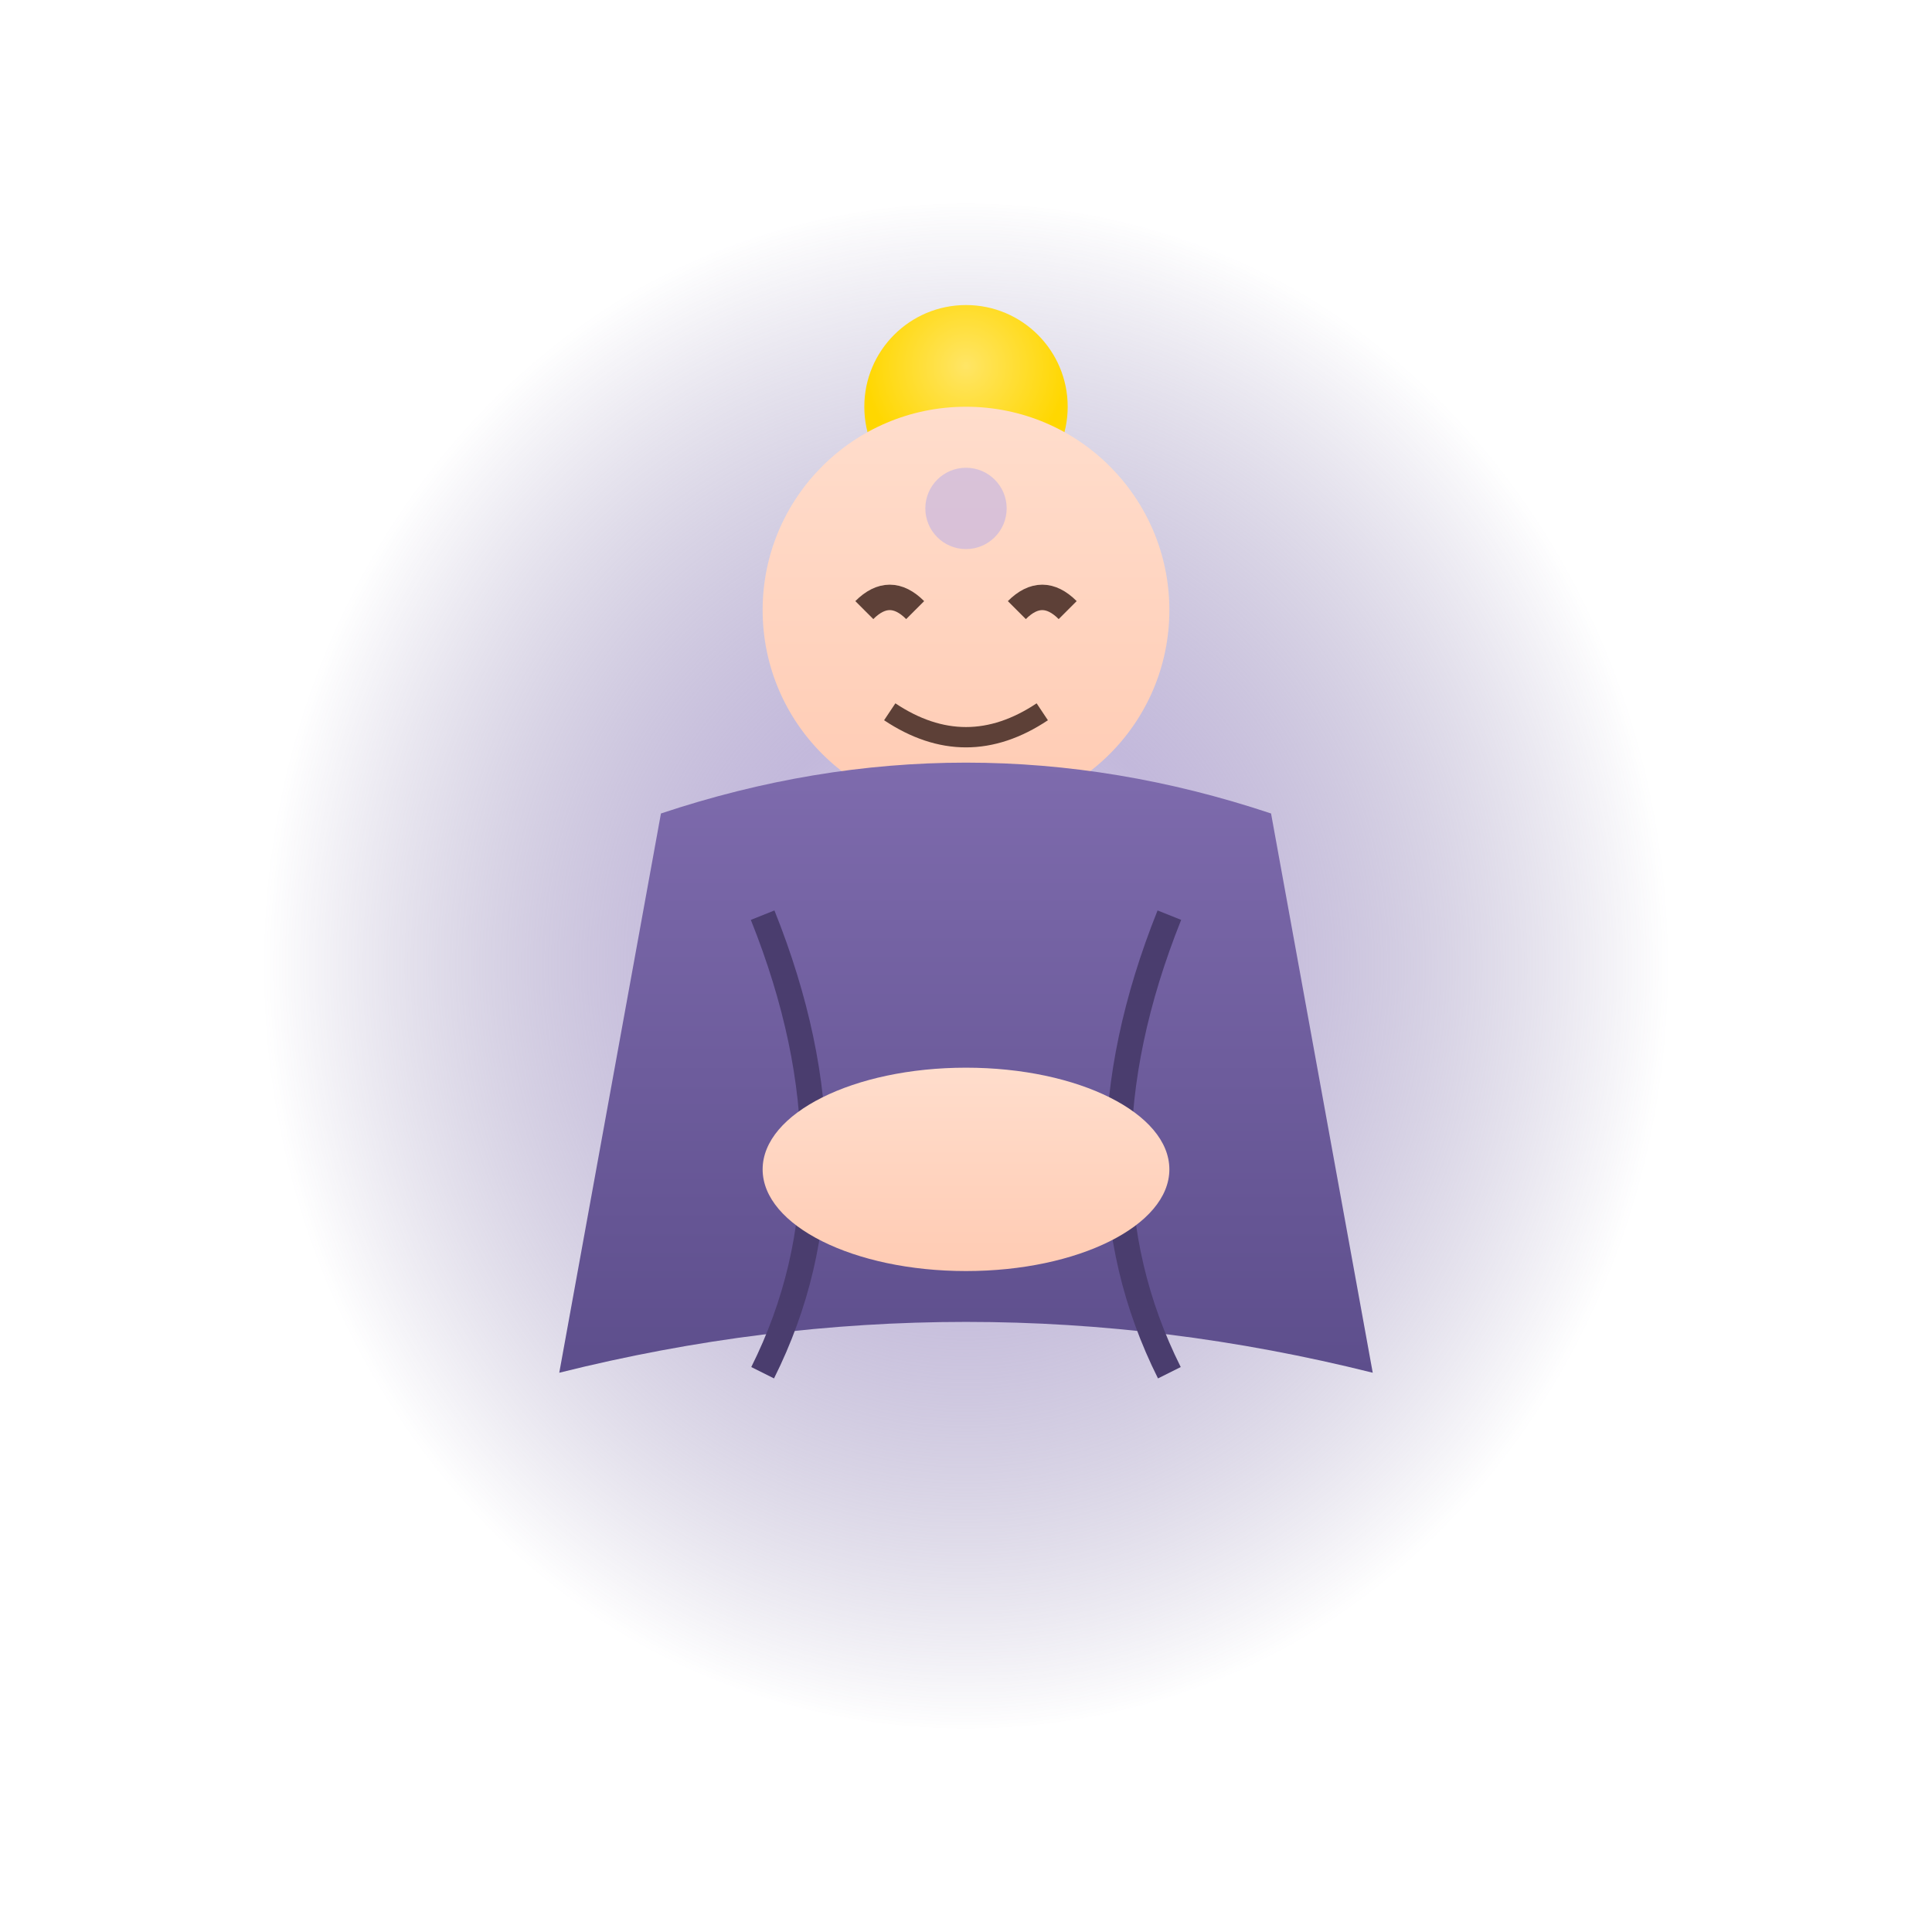
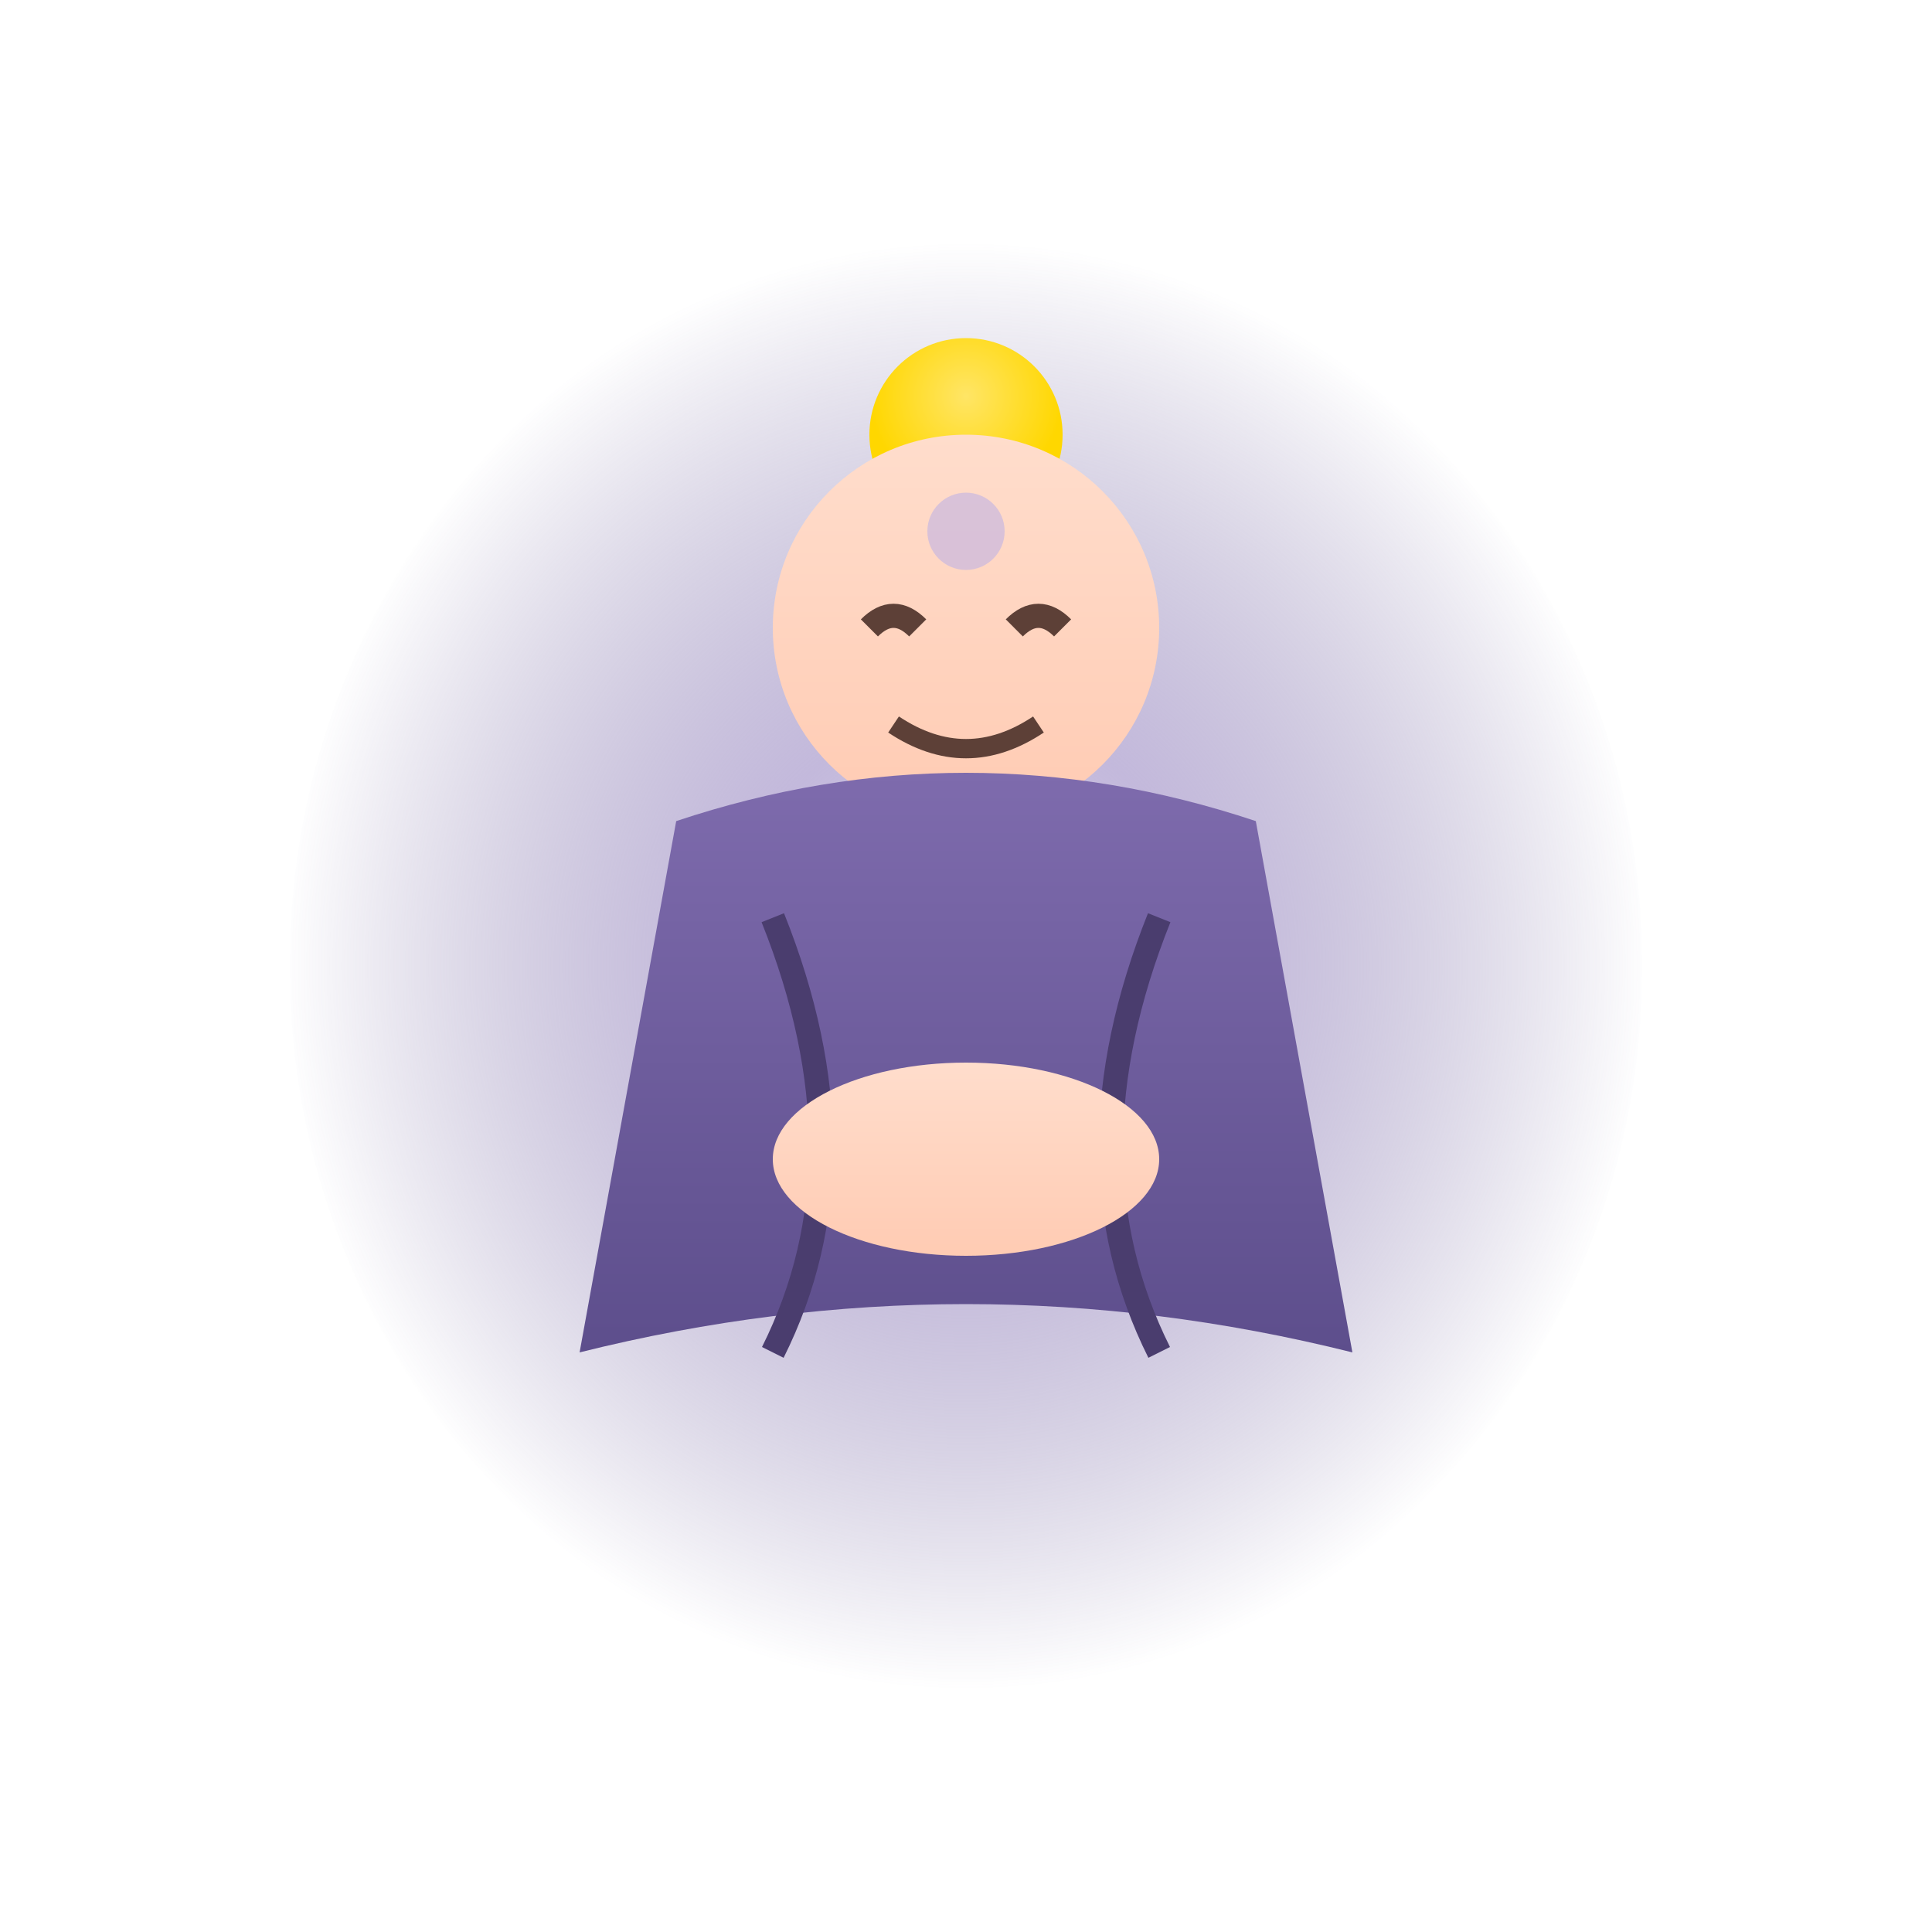
- <svg xmlns="http://www.w3.org/2000/svg" viewBox="-3 -3 38 38" width="32" height="32">
+ <svg xmlns="http://www.w3.org/2000/svg" viewBox="-4 -4 40 40" width="32" height="32">
  <defs>
    <radialGradient id="mandorlaGrad" cx="50%" cy="50%" r="50%">
      <stop offset="0%" style="stop-color:#EAE4F2;stop-opacity:0.9" />
      <stop offset="35%" style="stop-color:#9B8AC4;stop-opacity:0.6" />
      <stop offset="100%" style="stop-color:#5D4E8C;stop-opacity:0" />
    </radialGradient>
    <linearGradient id="robeGrad" x1="0%" y1="0%" x2="0%" y2="100%">
      <stop offset="0%" style="stop-color:#7E6BAD" />
      <stop offset="100%" style="stop-color:#5D4E8C" />
    </linearGradient>
    <linearGradient id="skinGrad" x1="0%" y1="0%" x2="0%" y2="100%">
      <stop offset="0%" style="stop-color:#FFDDCC" />
      <stop offset="100%" style="stop-color:#FFCBB3" />
    </linearGradient>
    <radialGradient id="goldGrad" cx="50%" cy="30%" r="50%">
      <stop offset="0%" style="stop-color:#FFE566" />
      <stop offset="100%" style="stop-color:#FFD700" />
    </radialGradient>
  </defs>
  <ellipse cx="16" cy="16" rx="14" ry="15" fill="url(#mandorlaGrad)" />
  <ellipse cx="16" cy="5" rx="2" ry="2" fill="url(#goldGrad)" />
  <circle cx="16" cy="9" r="4" fill="url(#skinGrad)" />
  <path d="M14 9 Q14.5 8.5 15 9" fill="none" stroke="#5D4037" stroke-width="0.5" />
  <path d="M17 9 Q17.5 8.5 18 9" fill="none" stroke="#5D4037" stroke-width="0.5" />
  <path d="M14.5 11 Q16 12 17.5 11" fill="none" stroke="#5D4037" stroke-width="0.4" />
  <path d="M10 13 Q16 11 22 13 L24 24 Q16 22 8 24 Z" fill="url(#robeGrad)" />
  <path d="M12 15 Q14 20 12 24" fill="none" stroke="#4A3D6E" stroke-width="0.5" />
  <path d="M20 15 Q18 20 20 24" fill="none" stroke="#4A3D6E" stroke-width="0.5" />
  <ellipse cx="16" cy="20" rx="4" ry="2" fill="url(#skinGrad)" />
  <circle cx="16" cy="7" r="0.8" fill="#C9B8E0" opacity="0.7" />
</svg>
